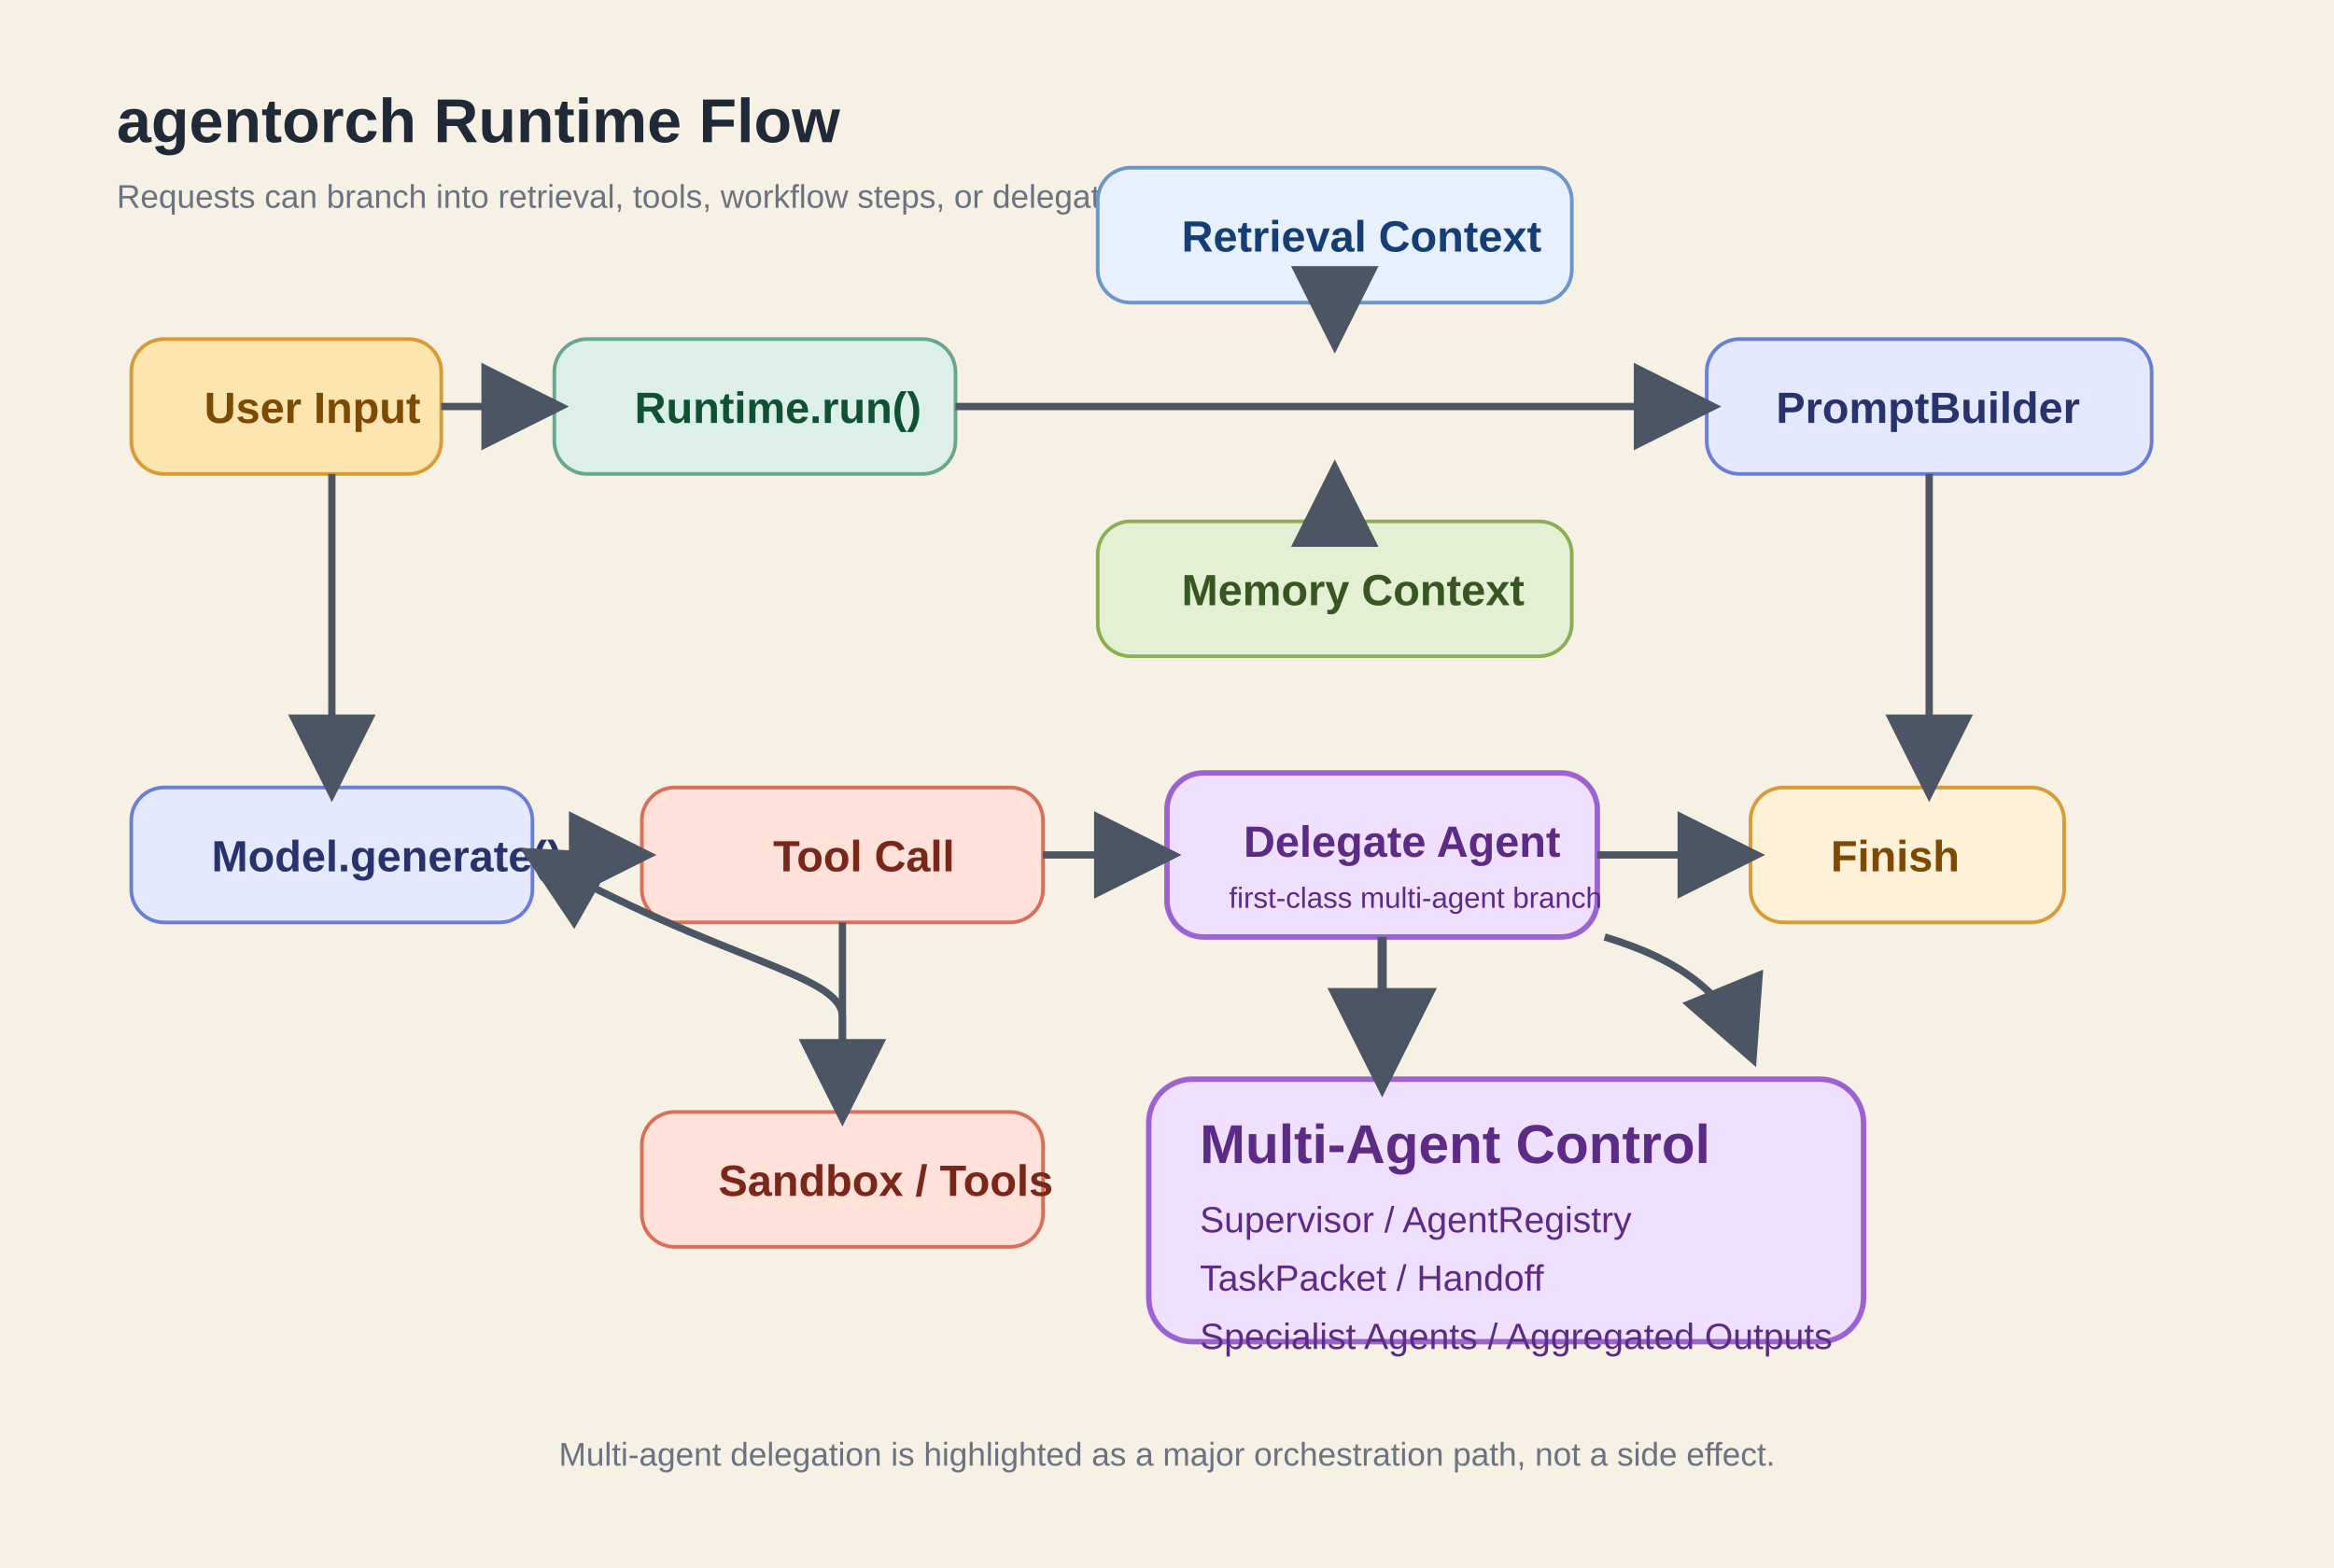
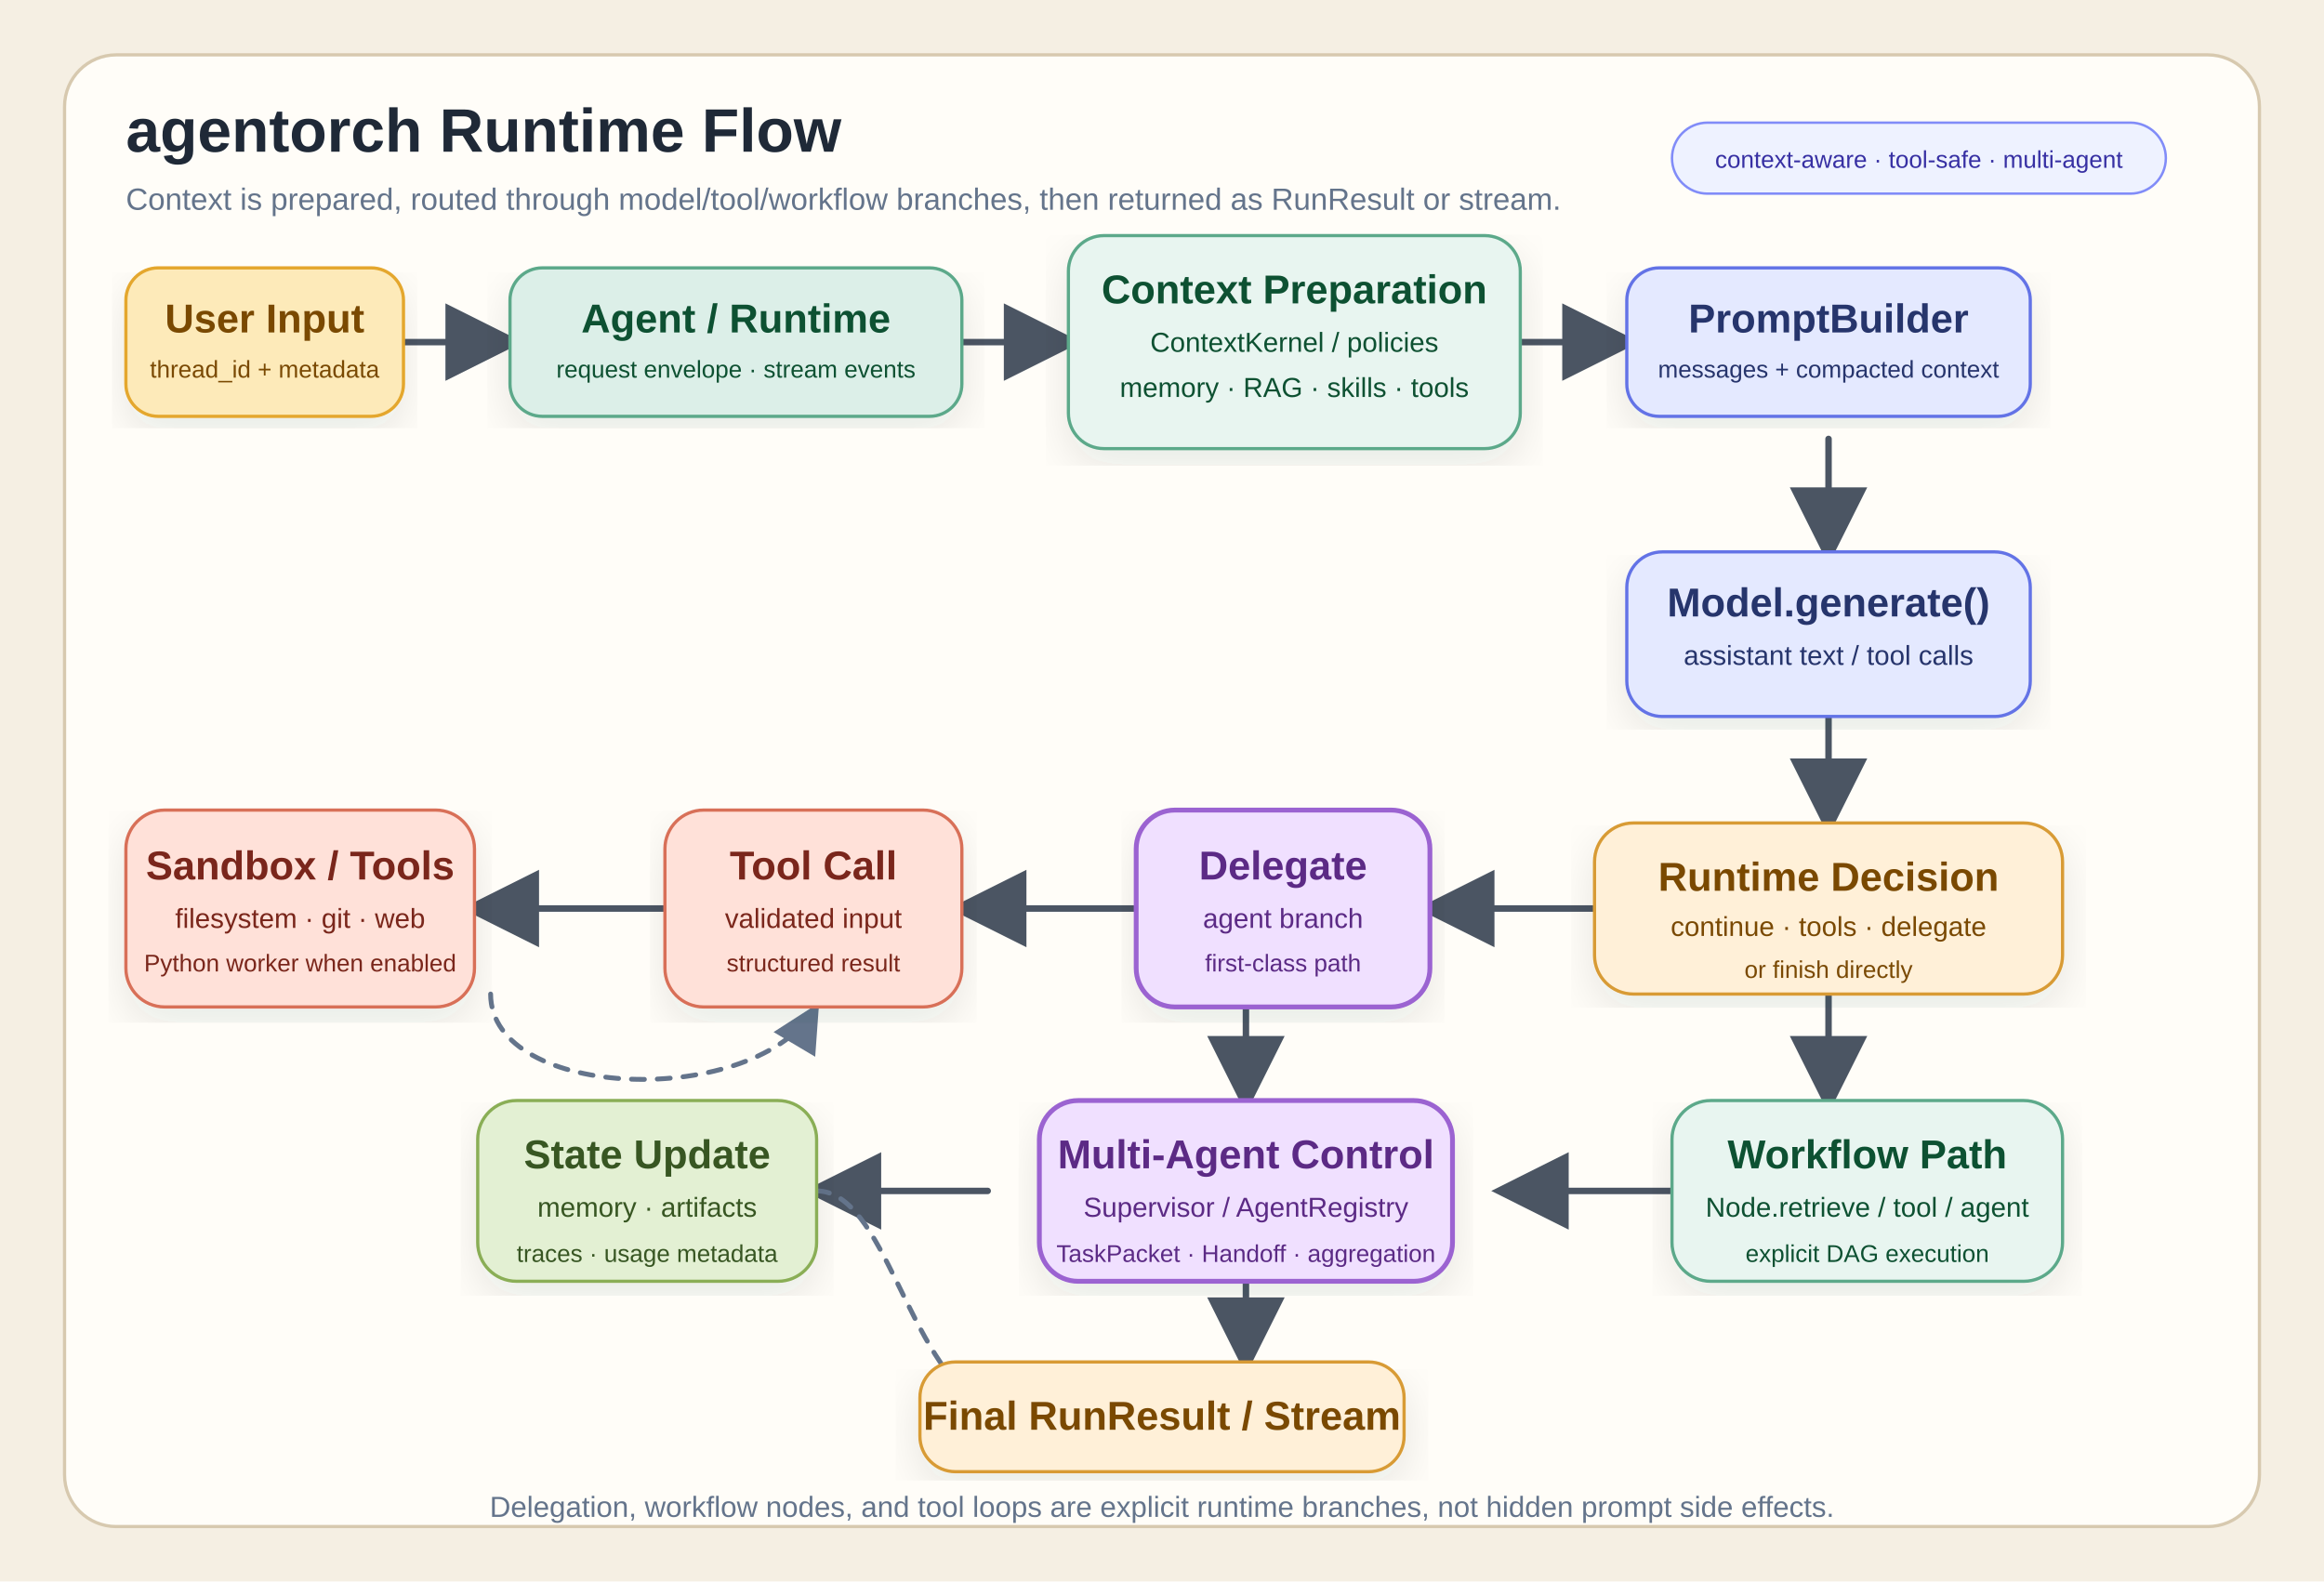
- <svg xmlns="http://www.w3.org/2000/svg" width="1280" height="860" viewBox="0 0 1280 860" fill="none">
-   <rect width="1280" height="860" fill="#F6F0E5" />
-   <text x="64" y="78" fill="#1F2937" font-family="Segoe UI, Arial, sans-serif" font-size="34" font-weight="700">
-     agentorch Runtime Flow
+ <svg xmlns="http://www.w3.org/2000/svg" width="1440" height="980" viewBox="0 0 1440 980" fill="none" role="img" aria-labelledby="title desc">
+   <defs>
+     <style>
+       .title { font-family: "Segoe UI", Arial, sans-serif; font-size: 38px; font-weight: 700; letter-spacing: 0; }
+       .subtitle { font-family: "Segoe UI", Arial, sans-serif; font-size: 19px; font-weight: 400; letter-spacing: 0; }
+       .node-title { font-family: "Segoe UI", Arial, sans-serif; font-size: 25px; font-weight: 700; letter-spacing: 0; }
+       .node-text { font-family: "Segoe UI", Arial, sans-serif; font-size: 17px; font-weight: 400; letter-spacing: 0; }
+       .node-text-strong { font-family: "Segoe UI", Arial, sans-serif; font-size: 17px; font-weight: 600; letter-spacing: 0; }
+       .small-text { font-family: "Segoe UI", Arial, sans-serif; font-size: 15px; font-weight: 500; letter-spacing: 0; }
+       .caption { font-family: "Segoe UI", Arial, sans-serif; font-size: 18px; font-weight: 400; letter-spacing: 0; }
+       .connector { fill: none; stroke: #4B5563; stroke-width: 4; stroke-linecap: round; stroke-linejoin: round; marker-end: url(#arrow); }
+       .connector-soft { fill: none; stroke: #64748B; stroke-width: 3; stroke-linecap: round; stroke-linejoin: round; marker-end: url(#arrow-soft); stroke-dasharray: 8 8; }
+     </style>
+     <marker id="arrow" markerWidth="14" markerHeight="14" refX="11" refY="7" orient="auto" markerUnits="strokeWidth">
+       <path d="M1 1L13 7L1 13V1Z" fill="#4B5563" />
+     </marker>
+     <marker id="arrow-soft" markerWidth="12" markerHeight="12" refX="10" refY="6" orient="auto" markerUnits="strokeWidth">
+       <path d="M1 1L11 6L1 11V1Z" fill="#64748B" />
+     </marker>
+     <filter id="soft-shadow" x="-5%" y="-8%" width="110%" height="116%" color-interpolation-filters="sRGB">
+       <feDropShadow dx="0" dy="10" stdDeviation="14" flood-color="#1F2937" flood-opacity="0.10" />
+     </filter>
+   </defs>
+   <rect width="1440" height="980" fill="#F5EFE3" />
+   <rect x="40" y="34" width="1360" height="912" rx="32" fill="#FFFDF8" stroke="#D7C9AF" stroke-width="2" />
+   <text x="78" y="94" class="title" fill="#1F2937">agentorch Runtime Flow</text>
+   <text x="78" y="130" class="subtitle" fill="#64748B">
+     Context is prepared, routed through model/tool/workflow branches, then returned as RunResult or stream.
  </text>
-   <text x="64" y="114" fill="#6B7280" font-family="Segoe UI, Arial, sans-serif" font-size="18">
-     Requests can branch into retrieval, tools, workflow steps, or delegated specialist agents.
-   </text>
-   <defs>
-     <marker id="arrow" markerWidth="12" markerHeight="12" refX="10" refY="6" orient="auto">
-       <path d="M0 0L12 6L0 12V0Z" fill="#4B5563" />
-     </marker>
-   </defs>
-   <rect x="72" y="186" width="170" height="74" rx="18" fill="#FDE5B0" stroke="#D89B35" stroke-width="2" />
-   <text x="112" y="232" fill="#7C4A03" font-family="Segoe UI, Arial, sans-serif" font-size="24" font-weight="700">User Input</text>
-   <rect x="304" y="186" width="220" height="74" rx="18" fill="#DCEFE8" stroke="#69A78D" stroke-width="2" />
-   <text x="348" y="232" fill="#0F5132" font-family="Segoe UI, Arial, sans-serif" font-size="24" font-weight="700">Runtime.run()</text>
-   <rect x="602" y="92" width="260" height="74" rx="18" fill="#E7F0FF" stroke="#6B96C9" stroke-width="2" />
-   <text x="648" y="138" fill="#153E75" font-family="Segoe UI, Arial, sans-serif" font-size="24" font-weight="700">Retrieval Context</text>
-   <rect x="602" y="286" width="260" height="74" rx="18" fill="#E3F0D3" stroke="#8AAE56" stroke-width="2" />
-   <text x="648" y="332" fill="#375623" font-family="Segoe UI, Arial, sans-serif" font-size="24" font-weight="700">Memory Context</text>
-   <rect x="936" y="186" width="244" height="74" rx="18" fill="#E4E9FF" stroke="#6A7ED6" stroke-width="2" />
-   <text x="974" y="232" fill="#27346C" font-family="Segoe UI, Arial, sans-serif" font-size="24" font-weight="700">PromptBuilder</text>
-   <rect x="72" y="432" width="220" height="74" rx="18" fill="#E4E9FF" stroke="#6A7ED6" stroke-width="2" />
-   <text x="116" y="478" fill="#27346C" font-family="Segoe UI, Arial, sans-serif" font-size="24" font-weight="700">Model.generate()</text>
-   <rect x="352" y="432" width="220" height="74" rx="18" fill="#FFE1D9" stroke="#D86F58" stroke-width="2" />
-   <text x="424" y="478" fill="#7A271A" font-family="Segoe UI, Arial, sans-serif" font-size="24" font-weight="700">Tool Call</text>
-   <rect x="352" y="610" width="220" height="74" rx="18" fill="#FFE1D9" stroke="#D86F58" stroke-width="2" />
-   <text x="394" y="656" fill="#7A271A" font-family="Segoe UI, Arial, sans-serif" font-size="24" font-weight="700">Sandbox / Tools</text>
-   <rect x="640" y="424" width="236" height="90" rx="20" fill="#F0E0FF" stroke="#9B63D1" stroke-width="3" />
-   <text x="682" y="470" fill="#5B2B85" font-family="Segoe UI, Arial, sans-serif" font-size="24" font-weight="700">Delegate Agent</text>
-   <text x="674" y="498" fill="#5B2B85" font-family="Segoe UI, Arial, sans-serif" font-size="16">first-class multi-agent branch</text>
-   <rect x="630" y="592" width="392" height="144" rx="24" fill="#F0E0FF" stroke="#9B63D1" stroke-width="3" />
-   <text x="658" y="638" fill="#5B2B85" font-family="Segoe UI, Arial, sans-serif" font-size="30" font-weight="700">Multi-Agent Control</text>
-   <text x="658" y="676" fill="#5B2B85" font-family="Segoe UI, Arial, sans-serif" font-size="20">Supervisor / AgentRegistry</text>
-   <text x="658" y="708" fill="#5B2B85" font-family="Segoe UI, Arial, sans-serif" font-size="20">TaskPacket / Handoff</text>
-   <text x="658" y="740" fill="#5B2B85" font-family="Segoe UI, Arial, sans-serif" font-size="20">Specialist Agents / Aggregated Outputs</text>
-   <rect x="960" y="432" width="172" height="74" rx="18" fill="#FFF0D8" stroke="#D89B35" stroke-width="2" />
-   <text x="1004" y="478" fill="#7C4A03" font-family="Segoe UI, Arial, sans-serif" font-size="24" font-weight="700">Finish</text>
-   <path d="M242 223H304" stroke="#4B5563" stroke-width="4" marker-end="url(#arrow)" />
-   <path d="M524 223H936" stroke="#4B5563" stroke-width="4" marker-end="url(#arrow)" />
-   <path d="M732 166V186" stroke="#4B5563" stroke-width="4" marker-end="url(#arrow)" />
-   <path d="M732 286V260" stroke="#4B5563" stroke-width="4" marker-end="url(#arrow)" />
-   <path d="M182 260V432" stroke="#4B5563" stroke-width="4" marker-end="url(#arrow)" />
-   <path d="M1058 260V432" stroke="#4B5563" stroke-width="4" marker-end="url(#arrow)" />
-   <path d="M292 469H352" stroke="#4B5563" stroke-width="4" marker-end="url(#arrow)" />
-   <path d="M572 469H640" stroke="#4B5563" stroke-width="4" marker-end="url(#arrow)" />
-   <path d="M876 469H960" stroke="#4B5563" stroke-width="4" marker-end="url(#arrow)" />
-   <path d="M462 506V610" stroke="#4B5563" stroke-width="4" marker-end="url(#arrow)" />
-   <path d="M758 514V592" stroke="#4B5563" stroke-width="5" marker-end="url(#arrow)" />
-   <path d="M462 610V558C462 534 396 528 292 469" stroke="#4B5563" stroke-width="4" fill="none" marker-end="url(#arrow)" />
-   <path d="M880 514C920 526 946 544 960 578" stroke="#4B5563" stroke-width="4" fill="none" marker-end="url(#arrow)" />
-   <text x="640" y="804" fill="#6B7280" font-family="Segoe UI, Arial, sans-serif" font-size="18" text-anchor="middle">
-     Multi-agent delegation is highlighted as a major orchestration path, not a side effect.
+   <rect x="1036" y="76" width="306" height="44" rx="22" fill="#EEF2FF" stroke="#818CF8" stroke-width="1.5" />
+   <text x="1189" y="104" text-anchor="middle" class="small-text" fill="#3730A3">context-aware · tool-safe · multi-agent</text>
+   <g>
+     <path d="M250 212H316" class="connector" />
+     <path d="M596 212H662" class="connector" />
+     <path d="M942 212H1008" class="connector" />
+     <path d="M1133 272V342" class="connector" />
+     <path d="M1133 444V510" class="connector" />
+     <path d="M988 563H886" class="connector" />
+     <path d="M704 563H596" class="connector" />
+     <path d="M412 563H294" class="connector" />
+     <path d="M1133 616V682" class="connector" />
+     <path d="M304 616C304 682 468 688 506 624" class="connector-soft" />
+     <path d="M772 616V682" class="connector" />
+     <path d="M1036 738H932" class="connector" />
+     <path d="M612 738H506" class="connector" />
+     <path d="M772 794V844" class="connector" />
+     <path d="M506 738C548 738 562 844 610 872" class="connector-soft" />
+   </g>
+   <g filter="url(#soft-shadow)">
+     <rect x="78" y="166" width="172" height="92" rx="20" fill="#FDEAB9" stroke="#E4A72D" stroke-width="2" />
+     <text x="164" y="206" text-anchor="middle" class="node-title" fill="#7A4A06">User Input</text>
+     <text x="164" y="234" text-anchor="middle" class="small-text" fill="#7A4A06">thread_id + metadata</text>
+   </g>
+   <g filter="url(#soft-shadow)">
+     <rect x="316" y="166" width="280" height="92" rx="20" fill="#DCEFE8" stroke="#5CA98A" stroke-width="2" />
+     <text x="456" y="206" text-anchor="middle" class="node-title" fill="#0F5132">Agent / Runtime</text>
+     <text x="456" y="234" text-anchor="middle" class="small-text" fill="#0F5132">request envelope · stream events</text>
+   </g>
+   <g filter="url(#soft-shadow)">
+     <rect x="662" y="146" width="280" height="132" rx="22" fill="#E8F5F0" stroke="#5CA98A" stroke-width="2" />
+     <text x="802" y="188" text-anchor="middle" class="node-title" fill="#0F5132">Context Preparation</text>
+     <text x="802" y="218" text-anchor="middle" class="node-text" fill="#0F5132">ContextKernel / policies</text>
+     <text x="802" y="246" text-anchor="middle" class="node-text" fill="#0F5132">memory · RAG · skills · tools</text>
+   </g>
+   <g filter="url(#soft-shadow)">
+     <rect x="1008" y="166" width="250" height="92" rx="20" fill="#E4E9FF" stroke="#6373E6" stroke-width="2" />
+     <text x="1133" y="206" text-anchor="middle" class="node-title" fill="#27346C">PromptBuilder</text>
+     <text x="1133" y="234" text-anchor="middle" class="small-text" fill="#27346C">messages + compacted context</text>
+   </g>
+   <g filter="url(#soft-shadow)">
+     <rect x="1008" y="342" width="250" height="102" rx="22" fill="#E4E9FF" stroke="#6373E6" stroke-width="2" />
+     <text x="1133" y="382" text-anchor="middle" class="node-title" fill="#27346C">Model.generate()</text>
+     <text x="1133" y="412" text-anchor="middle" class="node-text" fill="#27346C">assistant text / tool calls</text>
+   </g>
+   <g filter="url(#soft-shadow)">
+     <rect x="988" y="510" width="290" height="106" rx="24" fill="#FFF0D8" stroke="#D89B35" stroke-width="2" />
+     <text x="1133" y="552" text-anchor="middle" class="node-title" fill="#7A4A06">Runtime Decision</text>
+     <text x="1133" y="580" text-anchor="middle" class="node-text" fill="#7A4A06">continue · tools · delegate</text>
+     <text x="1133" y="606" text-anchor="middle" class="small-text" fill="#7A4A06">or finish directly</text>
+   </g>
+   <g filter="url(#soft-shadow)">
+     <rect x="704" y="502" width="182" height="122" rx="24" fill="#F0E0FF" stroke="#9B63D1" stroke-width="3" />
+     <text x="795" y="545" text-anchor="middle" class="node-title" fill="#5B2B85">Delegate</text>
+     <text x="795" y="575" text-anchor="middle" class="node-text" fill="#5B2B85">agent branch</text>
+     <text x="795" y="602" text-anchor="middle" class="small-text" fill="#5B2B85">first-class path</text>
+   </g>
+   <g filter="url(#soft-shadow)">
+     <rect x="412" y="502" width="184" height="122" rx="24" fill="#FFE1D9" stroke="#D86F58" stroke-width="2" />
+     <text x="504" y="545" text-anchor="middle" class="node-title" fill="#7A271A">Tool Call</text>
+     <text x="504" y="575" text-anchor="middle" class="node-text" fill="#7A271A">validated input</text>
+     <text x="504" y="602" text-anchor="middle" class="small-text" fill="#7A271A">structured result</text>
+   </g>
+   <g filter="url(#soft-shadow)">
+     <rect x="78" y="502" width="216" height="122" rx="24" fill="#FFE1D9" stroke="#D86F58" stroke-width="2" />
+     <text x="186" y="545" text-anchor="middle" class="node-title" fill="#7A271A">Sandbox / Tools</text>
+     <text x="186" y="575" text-anchor="middle" class="node-text" fill="#7A271A">filesystem · git · web</text>
+     <text x="186" y="602" text-anchor="middle" class="small-text" fill="#7A271A">Python worker when enabled</text>
+   </g>
+   <g filter="url(#soft-shadow)">
+     <rect x="644" y="682" width="256" height="112" rx="24" fill="#F0E0FF" stroke="#9B63D1" stroke-width="3" />
+     <text x="772" y="724" text-anchor="middle" class="node-title" fill="#5B2B85">Multi-Agent Control</text>
+     <text x="772" y="754" text-anchor="middle" class="node-text" fill="#5B2B85">Supervisor / AgentRegistry</text>
+     <text x="772" y="782" text-anchor="middle" class="small-text" fill="#5B2B85">TaskPacket · Handoff · aggregation</text>
+   </g>
+   <g filter="url(#soft-shadow)">
+     <rect x="1036" y="682" width="242" height="112" rx="24" fill="#E8F5F0" stroke="#5CA98A" stroke-width="2" />
+     <text x="1157" y="724" text-anchor="middle" class="node-title" fill="#0F5132">Workflow Path</text>
+     <text x="1157" y="754" text-anchor="middle" class="node-text" fill="#0F5132">Node.retrieve / tool / agent</text>
+     <text x="1157" y="782" text-anchor="middle" class="small-text" fill="#0F5132">explicit DAG execution</text>
+   </g>
+   <g filter="url(#soft-shadow)">
+     <rect x="296" y="682" width="210" height="112" rx="24" fill="#E3F0D3" stroke="#8AAE56" stroke-width="2" />
+     <text x="401" y="724" text-anchor="middle" class="node-title" fill="#375623">State Update</text>
+     <text x="401" y="754" text-anchor="middle" class="node-text" fill="#375623">memory · artifacts</text>
+     <text x="401" y="782" text-anchor="middle" class="small-text" fill="#375623">traces · usage metadata</text>
+   </g>
+   <g filter="url(#soft-shadow)">
+     <rect x="570" y="844" width="300" height="68" rx="22" fill="#FFF0D8" stroke="#D89B35" stroke-width="2" />
+     <text x="720" y="886" text-anchor="middle" class="node-title" fill="#7A4A06">Final RunResult / Stream</text>
+   </g>
+   <text x="720" y="940" class="caption" fill="#64748B" text-anchor="middle">
+     Delegation, workflow nodes, and tool loops are explicit runtime branches, not hidden prompt side effects.
  </text>
</svg>
